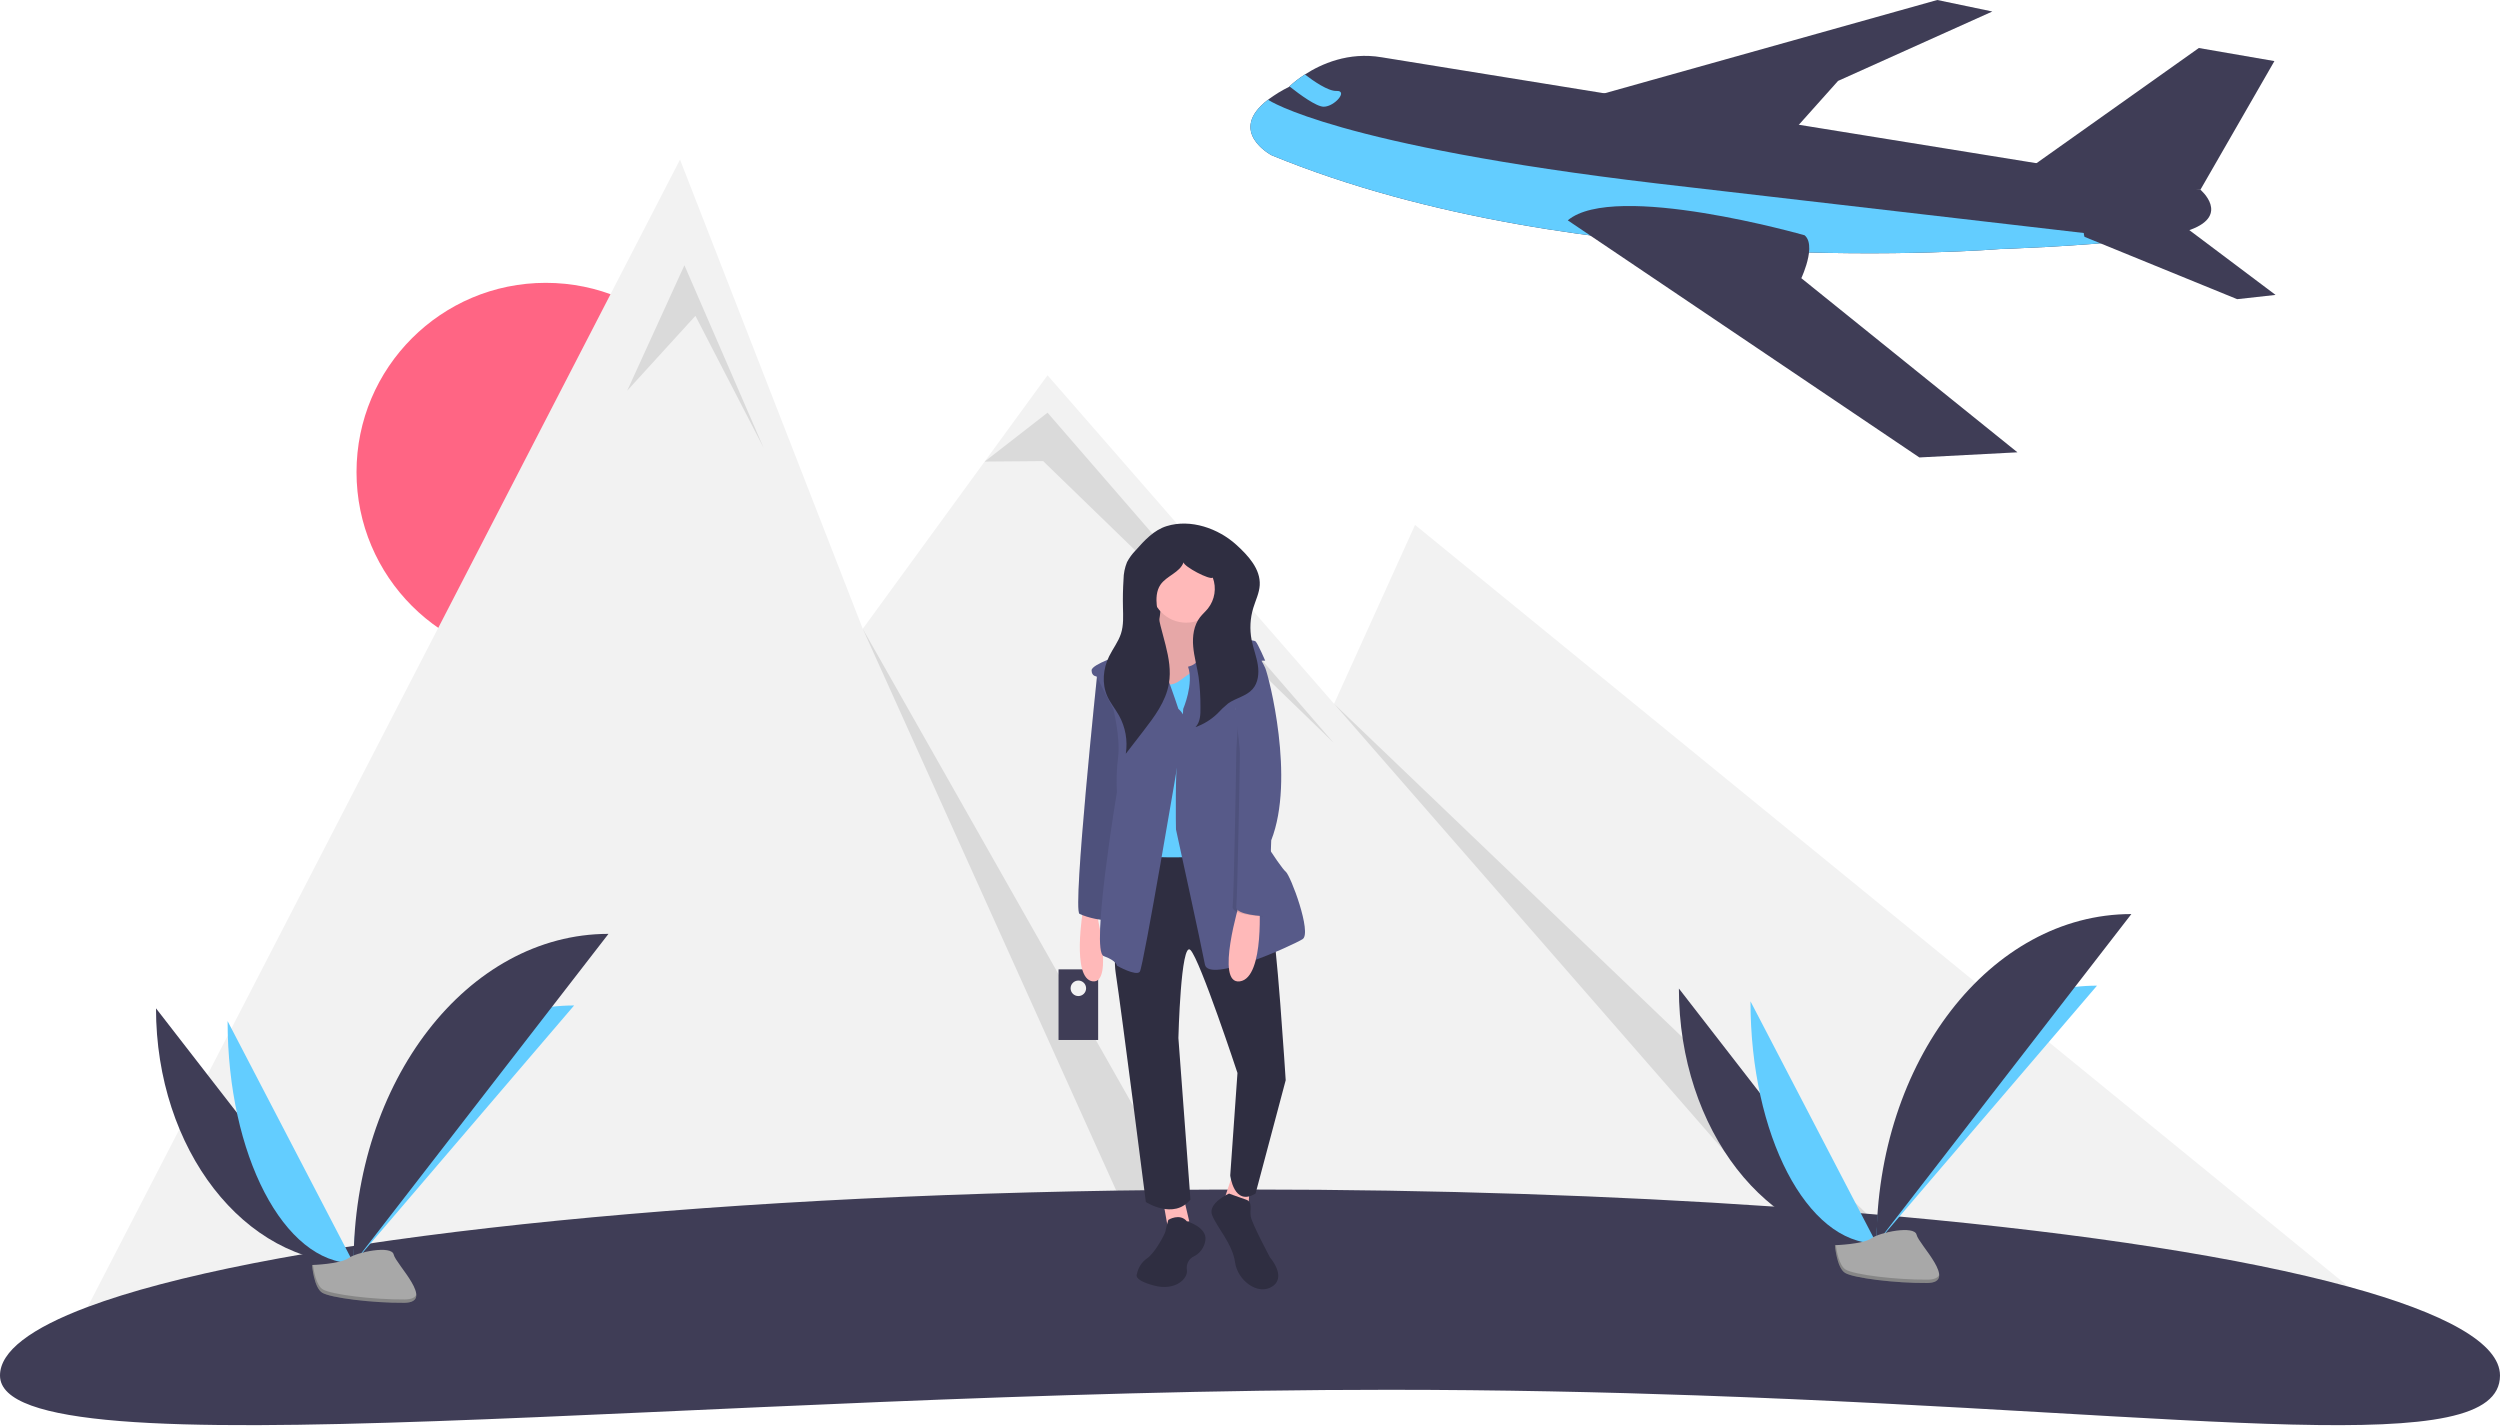
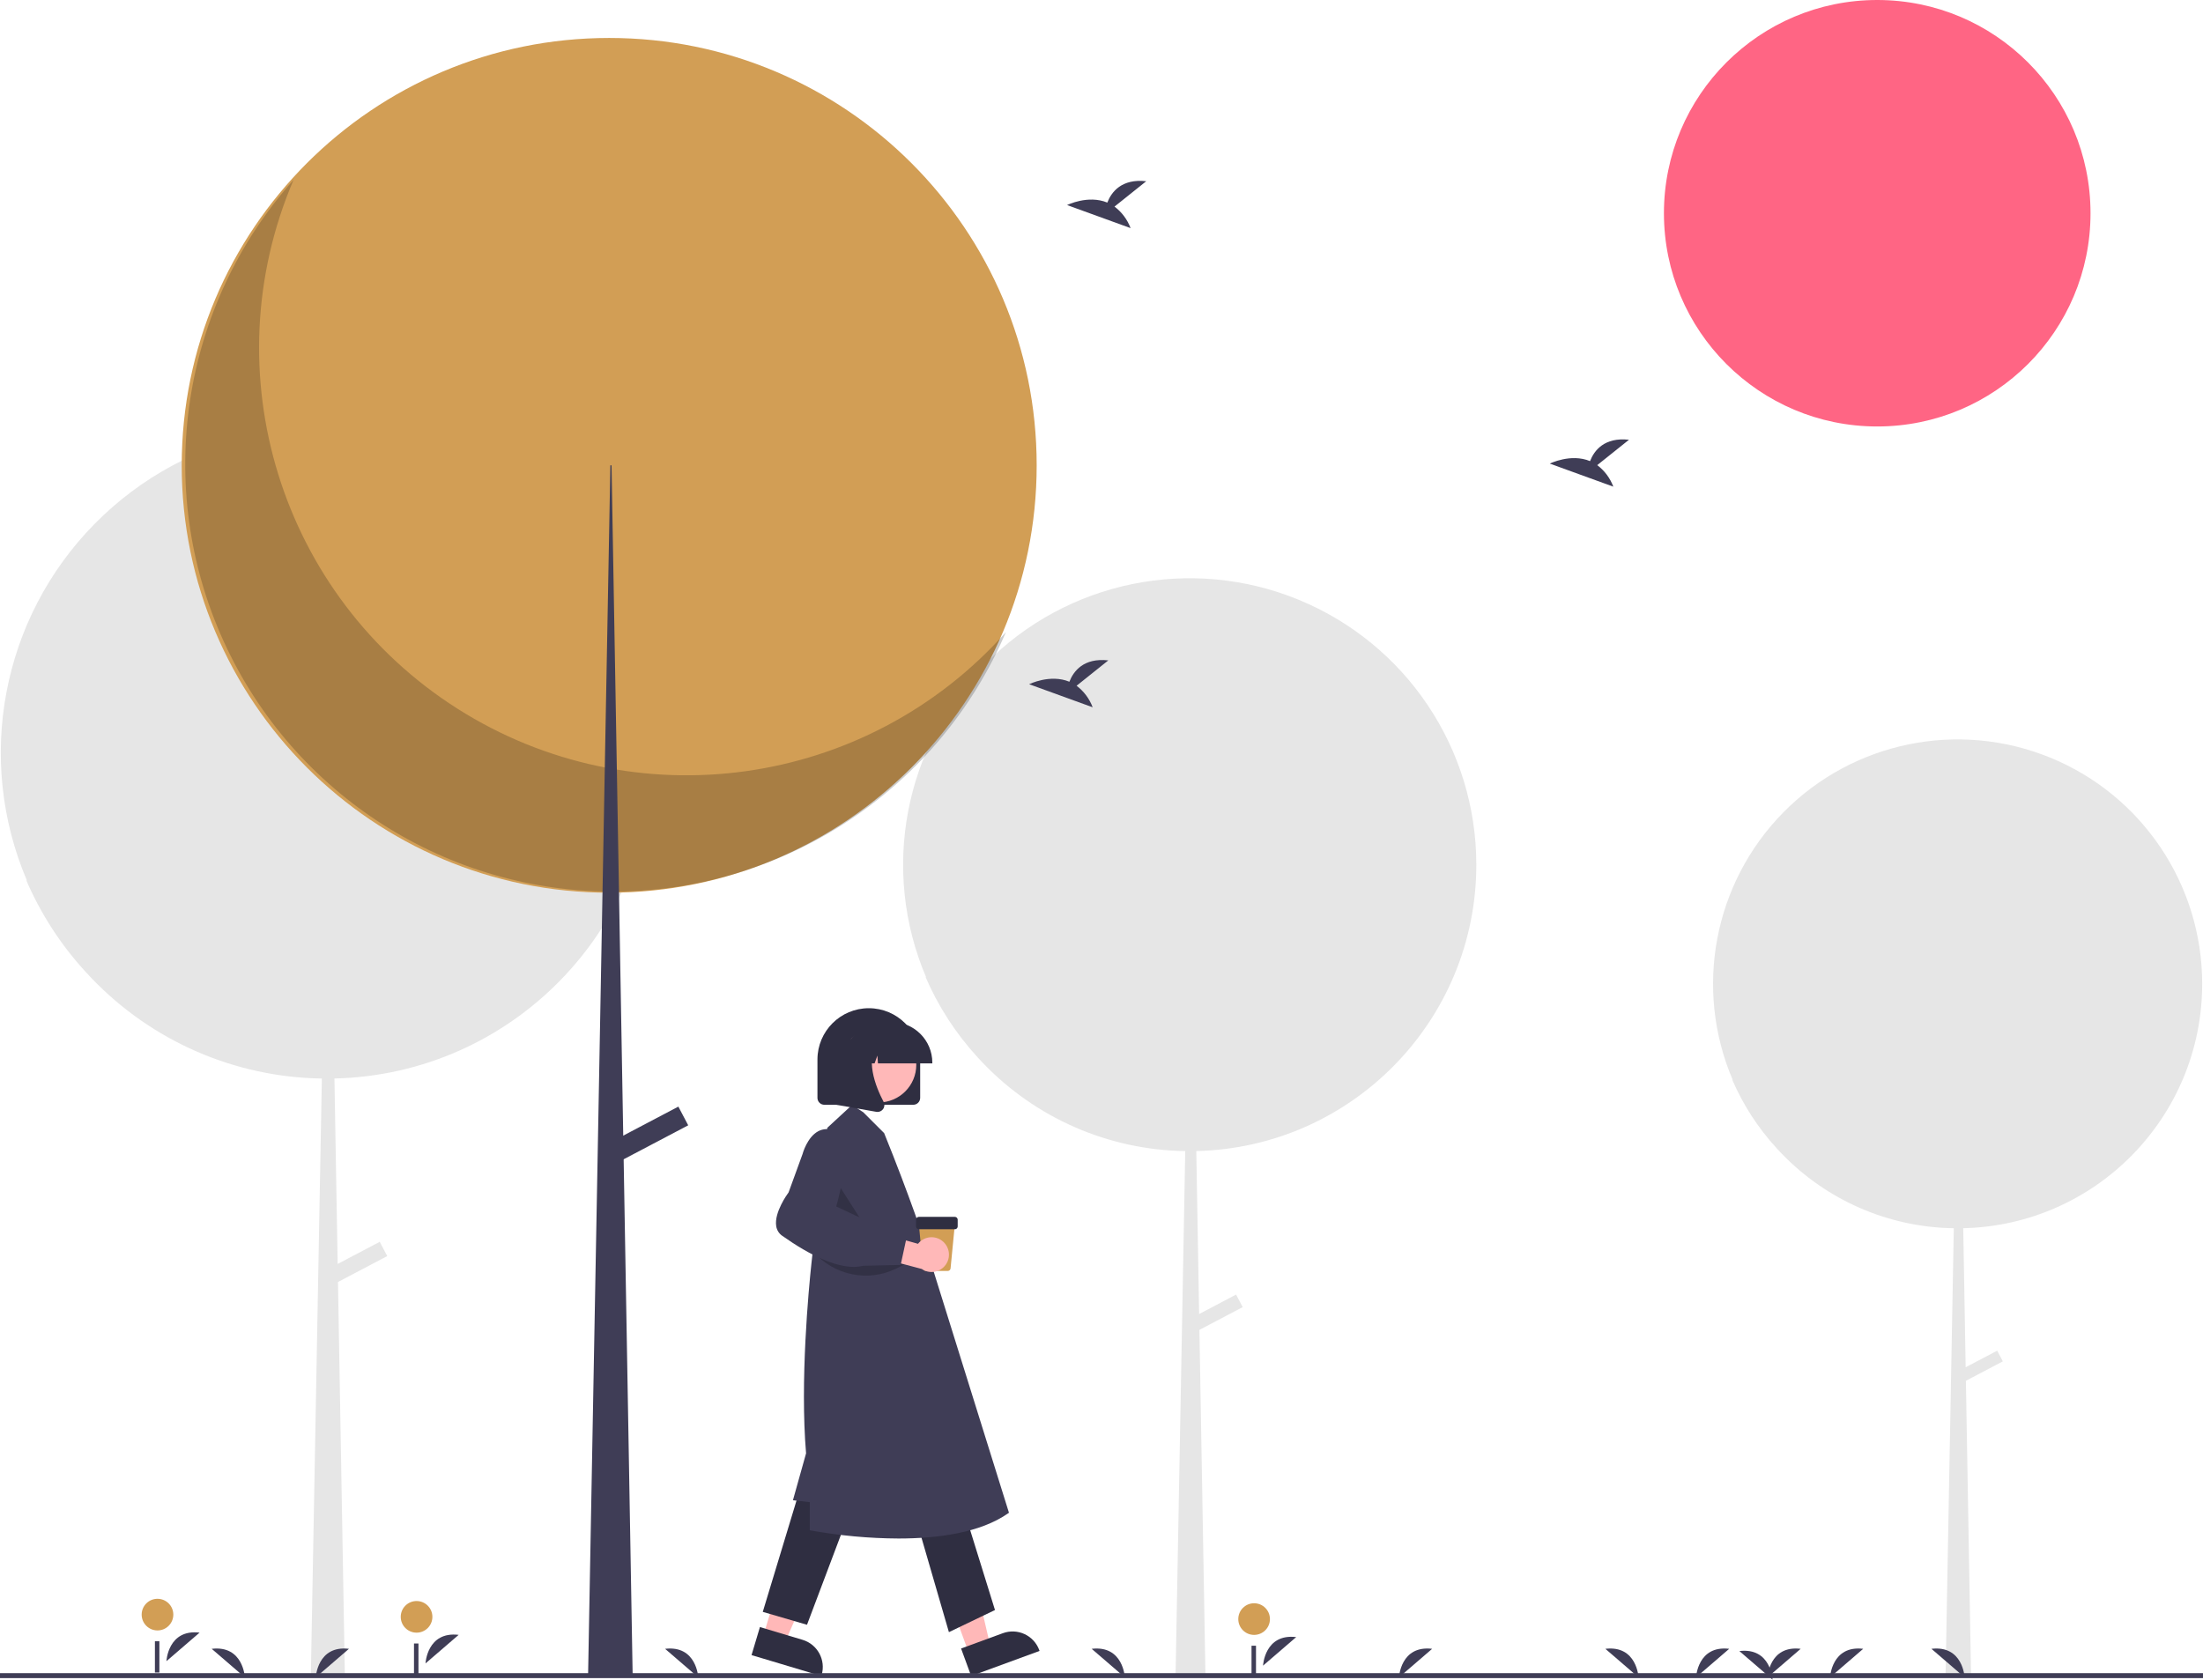
- <svg xmlns="http://www.w3.org/2000/svg" id="b15325d2-ef49-41bb-b39b-b88ff27f55f0" data-name="Layer 1" width="1136" height="647.595" viewBox="0 0 1136 647.595">
-   <circle cx="248" cy="214.523" r="86" fill="#ff6584" />
-   <path d="M1132.4,737.995a174.165,174.165,0,0,1-15.93,12.73,201.787,201.787,0,0,1-42.43,22.81c-62.35-1.5-154.01-9.15-269.71-13.23q-12.945-4.425-26.48-9.58-17.91-6.825-36.85-15c-52.44-22.66-106.28-37.39-159.61-46.19q-17.19-2.835-34.29-4.86C306.28,655.875,84.2,740.495,58.48,750.725H56l15.82-30.64L341,198.725l62.95,161.62,20.09,51.59,55.37-75.98,28.59-39.23,130.2,149.27,36.8-81.27,254.78,207.92,14.21,11.59,14.38,11.74,4.58,3.74,136.21,111.16Z" transform="translate(-32 -126.2024)" fill="#f2f2f2" />
-   <polygon points="285 177.523 311 120.523 347 203.523 316 143.523 285 177.523" opacity="0.1" />
-   <path d="M581.39,689.535q-17.19-2.835-34.29-4.86L424.04,411.935Z" transform="translate(-32 -126.2024)" opacity="0.1" />
-   <polygon points="447.411 209.752 476 187.523 606 337.523 474 209.523 447.411 209.752" opacity="0.1" />
-   <polygon points="606.197 319.789 866 568.523 830.464 576.904 606.197 319.789" opacity="0.1" />
-   <path d="M1168,751.225c0,19.37-32.96,23.78-93.96,22.31-62.35-1.5-154.01-9.15-269.71-13.23-43.76-1.54-90.97-2.58-141.33-2.58-313.7,0-631,40.17-631-6.5,0-11,14.12-21.5,39.82-31.14,76.2-28.58,254.18-49.51,467.4-52.88q14.55-.24,29.31-.35,15.63-.135,31.47-.13c84.77,0,165.21,2.76,237.46,7.71.23.02.45.04.68.05q8.7.6,17.23,1.24,9.315.705,18.43,1.45c1.25.1,2.5.2,3.74.31.9.07,1.8.15,2.69.23,1.64.13,3.28.27,4.9.42a.914.914,0,0,1,.17.01q4.47.39,8.88.78c.31.03.62.06.93.08,85.45,7.75,156.07,18.76,204.05,31.87C1143.06,722.865,1168,736.605,1168,751.225Z" transform="translate(-32 -126.2024)" fill="#3f3d56" />
-   <path d="M102.887,584.384c0,64.016,40.16,115.817,89.791,115.817" transform="translate(-32 -126.2024)" fill="#3f3d56" />
-   <path d="M192.678,700.202c0-64.735,44.817-117.118,100.201-117.118" transform="translate(-32 -126.2024)" fill="#63cdff" />
-   <path d="M135.42,590.188c0,60.809,25.61,110.014,57.258,110.014" transform="translate(-32 -126.2024)" fill="#63cdff" />
-   <path d="M192.678,700.202c0-82.717,51.801-149.651,115.817-149.651" transform="translate(-32 -126.2024)" fill="#3f3d56" />
-   <path d="M173.788,701.018s12.734-.392,16.571-3.125,19.588-5.996,20.54-1.613,19.137,21.798,4.76,21.914-33.404-2.239-37.235-4.573S173.788,701.018,173.788,701.018Z" transform="translate(-32 -126.2024)" fill="#a8a8a8" />
-   <path d="M215.916,716.668c-14.376.116-33.404-2.239-37.235-4.572-2.917-1.777-4.079-8.153-4.468-11.094-.269.012-.425.017-.425.017s.807,10.27,4.637,12.603,22.858,4.689,37.235,4.573c4.15-.033,5.583-1.51,5.505-3.697C220.587,715.818,219.005,716.643,215.916,716.668Z" transform="translate(-32 -126.2024)" opacity="0.2" />
-   <path d="M794.887,575.384c0,64.016,40.16,115.817,89.791,115.817Z" transform="translate(-32 -126.2024)" fill="#3f3d56" />
-   <path d="M884.678,691.202c0-64.735,44.817-117.118,100.201-117.118Z" transform="translate(-32 -126.2024)" fill="#63cdff" />
-   <path d="M827.42,581.188c0,60.809,25.61,110.014,57.258,110.014Z" transform="translate(-32 -126.2024)" fill="#63cdff" />
-   <path d="M884.678,691.202c0-82.717,51.801-149.651,115.817-149.651Z" transform="translate(-32 -126.2024)" fill="#3f3d56" />
-   <path d="M865.788,692.018s12.734-.392,16.571-3.125,19.588-5.996,20.54-1.613,19.137,21.798,4.76,21.914-33.404-2.239-37.235-4.573S865.788,692.018,865.788,692.018Z" transform="translate(-32 -126.2024)" fill="#a8a8a8" />
-   <path d="M907.916,707.668c-14.376.116-33.404-2.239-37.235-4.572-2.917-1.777-4.079-8.153-4.468-11.094-.269.012-.425.017-.425.017s.807,10.27,4.637,12.603,22.858,4.689,37.235,4.573c4.15-.033,5.583-1.51,5.505-3.697C912.587,706.818,911.005,707.643,907.916,707.668Z" transform="translate(-32 -126.2024)" opacity="0.2" />
-   <rect x="481" y="440.479" width="18" height="32.087" fill="#3f3d56" />
-   <circle cx="490" cy="449.088" r="3.522" fill="#f2f2f2" />
-   <path d="M524.182,539.261s-5.478,31.775,4.383,32.871,1.096-33.966,1.096-33.966Z" transform="translate(-32 -126.2024)" fill="#ffb9b9" />
-   <path d="M530.756,430.788s-11.505,109.021-8.218,110.665,12.053,3.835,13.696,2.191,8.218-69.028,8.218-69.028l-4.931-35.062Z" transform="translate(-32 -126.2024)" fill="#575a89" />
-   <path d="M530.756,430.788s-11.505,109.021-8.218,110.665,12.053,3.835,13.696,2.191,8.218-69.028,8.218-69.028l-4.931-35.062Z" transform="translate(-32 -126.2024)" opacity="0.1" />
-   <rect x="519.848" y="255.554" width="34.514" height="37.253" fill="#2f2e41" />
-   <path d="M559.792,398.465s-1.096,24.105-8.766,25.749,7.122,29.584,7.122,29.584l23.009-2.191,5.478-32.871s-12.6-2.191-8.218-19.175Z" transform="translate(-32 -126.2024)" fill="#ffb9b9" />
-   <path d="M559.792,398.465s-1.096,24.105-8.766,25.749,7.122,29.584,7.122,29.584l23.009-2.191,5.478-32.871s-12.6-2.191-8.218-19.175Z" transform="translate(-32 -126.2024)" opacity="0.1" />
-   <polygon points="528.888 547.829 530.531 557.142 540.393 554.951 538.201 545.637 528.888 547.829" fill="#ffb9b9" />
-   <polygon points="560.115 533.585 556.828 543.446 567.237 548.924 567.785 540.707 560.115 533.585" fill="#ffb9b9" />
-   <path d="M549.383,511.869s-13.148,38.349-10.409,56.428,13.696,104.09,13.696,104.09,12.6,8.218,20.27-1.096L567.462,597.881s1.096-44.375,5.478-39.993,21.366,55.88,21.366,55.88l-3.287,46.567s1.644,14.244,11.505,8.218l13.696-51.497s-4.383-69.028-6.574-71.768-16.435-34.514-16.435-34.514Z" transform="translate(-32 -126.2024)" fill="#2f2e41" />
-   <circle cx="539.023" cy="267.058" r="15.887" fill="#ffb9b9" />
-   <path d="M554.862,432.432s6.026,8.765,13.696,2.739,12.053-6.574,12.053-6.574l9.313,5.478-2.191,21.366,3.287,59.167s-39.993,3.287-42.184-1.096,2.739-23.009,2.739-23.009l-7.122-39.993V432.432Z" transform="translate(-32 -126.2024)" fill="#63cdff" />
-   <path d="M567.462,448.319s-9.861-30.131-13.148-30.679-12.6,6.026-12.6,6.026-13.696,4.383-13.696,7.122,2.191,2.739,2.191,2.739l7.67,14.792s3.287,13.148,2.191,21.914a88.139,88.139,0,0,0-.548,15.887s-12.053,72.315-6.026,74.507,6.026,4.383,6.026,4.383,8.766,4.931,10.409,2.739,17.531-96.421,17.531-96.421S575.68,455.441,567.462,448.319Z" transform="translate(-32 -126.2024)" fill="#575a89" />
-   <path d="M569.653,448.319s4.931-11.505,2.191-19.175c0,0,2.739-.548,3.835-2.191s0-9.861,2.739-10.409,23.009,0,24.105,1.096,4.383,8.766,4.383,8.766h-1.644l-12.053,19.722s6.026,37.253,4.931,43.28,15.887,31.227,18.079,32.871,12.053,27.94,7.67,30.679-42.732,20.27-44.375,11.505-13.148-61.359-13.148-61.359-.548-29.036,1.096-36.158S569.653,448.319,569.653,448.319Z" transform="translate(-32 -126.2024)" fill="#575a89" />
-   <path d="M595.402,535.974s-11.505,37.801,0,36.158,8.765-37.253,8.765-37.253Z" transform="translate(-32 -126.2024)" fill="#ffb9b9" />
-   <path d="M571.321,681.172s9.083,2.595,8.434,8.434a9.716,9.716,0,0,1-5.839,7.785,5.864,5.864,0,0,0-2.595,5.839c.649,3.893-5.19,9.732-14.922,7.137s-7.785-5.19-7.785-5.19a11.268,11.268,0,0,1,4.541-7.137c3.893-2.595,8.434-11.678,8.434-12.327s1.298-5.19,1.298-5.19S568.077,677.28,571.321,681.172Z" transform="translate(-32 -126.2024)" fill="#2f2e41" />
-   <path d="M590.471,668.553s-9.861,4.383-7.67,9.861,9.313,13.148,10.409,21.366,10.409,15.34,16.983,10.957-1.096-13.148-1.096-13.148-8.218-15.34-8.765-18.627,1.096-6.574-2.191-7.67S590.471,668.553,590.471,668.553Z" transform="translate(-32 -126.2024)" fill="#2f2e41" />
-   <path d="M604.989,432.158s-1.37-6.3.274-2.465,13.696,50.402,2.739,78.342c0,0-1.096,34.514-2.191,34.514s-14.244-.548-13.696-4.383,1.644-65.741,1.644-69.576,1.917-28.762,1.917-28.762Z" transform="translate(-32 -126.2024)" opacity="0.1" />
-   <path d="M602.524,422.571a33.121,33.121,0,0,1,4.383,7.122c1.644,3.835,13.696,50.402,2.739,78.342,0,0-1.096,34.514-2.191,34.514s-14.244-.548-13.696-4.383,1.644-65.741,1.644-69.576-3.287-29.584-3.287-29.584Z" transform="translate(-32 -126.2024)" fill="#575a89" />
-   <path d="M562.067,365.29c-5.748,1.797-10.04,6.493-14.04,10.996a23.298,23.298,0,0,0-3.918,5.365,21.605,21.605,0,0,0-1.582,7.886q-.4,6.287-.256,12.594c.092,4.027.339,8.156-.899,11.989-1.197,3.706-3.688,6.839-5.4,10.338-2.73,5.581-3.36,12.353-.84,18.032,1.387,3.126,3.632,5.786,5.309,8.766a27.151,27.151,0,0,1,3.12,17.462l7.889-10.22c5.053-6.546,10.265-13.443,11.687-21.588,2.062-11.815-4.241-23.388-5.484-35.317-.347-3.326-.23-6.919,1.653-9.683,2.779-4.08,8.824-5.522,10.495-10.167.242,1.945,11.895,8.141,13.298,6.936a14.51,14.51,0,0,1-2.201,14.015c-1.128,1.4-2.514,2.579-3.614,4.001-2.849,3.684-3.497,8.651-3.095,13.291s1.738,9.146,2.444,13.749a102.113,102.113,0,0,1,.853,13.824c.052,3.2-.035,6.77-2.279,9.052a27.395,27.395,0,0,0,9.861-6.044,49.113,49.113,0,0,1,4.918-4.662c3.529-2.546,8.31-3.301,11.189-6.564,2.57-2.913,2.98-7.187,2.376-11.025s-2.076-7.49-2.816-11.304a30.364,30.364,0,0,1,.762-14.584c1.048-3.433,2.72-6.743,2.925-10.326.417-7.31-5.219-13.424-10.638-18.347C585.664,366.379,573.092,361.843,562.067,365.29Z" transform="translate(-32 -126.2024)" fill="#2f2e41" />
-   <path d="M1027.395,230.569c-4.857,1.793-13.383,3.26-23.253,4.444-26.839,3.221-63.62,4.364-63.62,4.364s-189.025,15.679-330.706-42.631c0,0-20.608-10.806-1.465-25.344a61.778,61.778,0,0,1,9.348-5.708s.079-.081.236-.23a49.534,49.534,0,0,1,7.023-5.414c7.339-4.744,19.733-10.373,34.816-7.823l372.091,60.186S1045.456,223.897,1027.395,230.569Z" transform="translate(-32 -126.2024)" fill="#f2f2f2" />
-   <path d="M953.25,203.295l77.9-55.271,34.334,5.938-33.62,58.452S954.145,213.032,953.25,203.295Z" transform="translate(-32 -126.2024)" fill="#f2f2f2" />
-   <polygon points="725.129 43.517 880.294 0 905.307 5.226 835.216 36.756 813.306 61.264 725.129 43.517" fill="#f2f2f2" />
-   <path d="M1004.141,235.013c-26.839,3.221-63.62,4.364-63.62,4.364s-189.025,15.679-330.706-42.631c0,0-20.608-10.806-1.465-25.344l.065.266s30.569,20.662,176.636,37.914Z" transform="translate(-32 -126.2024)" fill="#f2f2f2" />
-   <path d="M979.198,233.818l69.376,28.324L1066,260.207l-41.496-31.184S974.315,218.319,979.198,233.818Z" transform="translate(-32 -126.2024)" fill="#f2f2f2" />
-   <path d="M633.544,174.694c-3.312.058-10.895-5.496-15.61-9.229a49.534,49.534,0,0,1,7.023-5.414c3.8,2.917,10.565,7.64,14.325,7.471C644.711,167.279,638.527,174.608,633.544,174.694Z" transform="translate(-32 -126.2024)" fill="#f2f2f2" />
-   <path d="M948.702,331.734l-44.539,2.328L778.943,249.622l-23.247-15.676-11.298-7.618c21.186-17.907,107.616,6.783,107.616,6.783,1.655,1.397,2.18,3.717,2.105,6.279-.142,4.802-2.397,10.454-3.267,12.465-.209.485-.337.758-.337.758Z" transform="translate(-32 -126.2024)" fill="#f2f2f2" />
-   <path d="M1027.395,230.569c-4.857,1.793-13.383,3.26-23.253,4.444-26.839,3.221-63.62,4.364-63.62,4.364s-189.025,15.679-330.706-42.631c0,0-20.608-10.806-1.465-25.344a61.778,61.778,0,0,1,9.348-5.708s.079-.081.236-.23a49.534,49.534,0,0,1,7.023-5.414c7.339-4.744,19.733-10.373,34.816-7.823l372.091,60.186S1045.456,223.897,1027.395,230.569Z" transform="translate(-32 -126.2024)" fill="#3f3d56" />
-   <path d="M953.25,203.295l77.9-55.271,34.334,5.938-33.62,58.452S954.145,213.032,953.25,203.295Z" transform="translate(-32 -126.2024)" fill="#3f3d56" />
-   <polygon points="725.129 43.517 880.294 0 905.307 5.226 835.216 36.756 813.306 61.264 725.129 43.517" fill="#3f3d56" />
-   <path d="M1004.141,235.013c-26.839,3.221-63.62,4.364-63.62,4.364s-189.025,15.679-330.706-42.631c0,0-20.608-10.806-1.465-25.344l.065.266s30.569,20.662,176.636,37.914Z" transform="translate(-32 -126.2024)" fill="#63cdff" />
-   <path d="M979.198,233.818l69.376,28.324L1066,260.207l-41.496-31.184S974.315,218.319,979.198,233.818Z" transform="translate(-32 -126.2024)" fill="#3f3d56" />
-   <path d="M633.544,174.694c-3.312.058-10.895-5.496-15.61-9.229a49.534,49.534,0,0,1,7.023-5.414c3.8,2.917,10.565,7.64,14.325,7.471C644.711,167.279,638.527,174.608,633.544,174.694Z" transform="translate(-32 -126.2024)" fill="#63cdff" />
-   <path d="M948.702,331.734l-44.539,2.328L778.943,249.622l-23.247-15.676-11.298-7.618c21.186-17.907,107.616,6.783,107.616,6.783,1.655,1.397,2.18,3.717,2.105,6.279-.142,4.802-2.397,10.454-3.267,12.465-.209.485-.337.758-.337.758Z" transform="translate(-32 -126.2024)" fill="#3f3d56" />
+ <svg xmlns="http://www.w3.org/2000/svg" id="afcd27bc-9e58-484b-acf0-96ac0ca03cce" data-name="Layer 1" width="888" height="677.207" viewBox="0 0 888 677.207">
+   <polygon points="307.693 659.535 316.417 662.148 330.648 629.74 317.772 625.884 307.693 659.535" fill="#ffb8b8" />
+   <path d="M462.32,767.416l17.182,5.146.001 0a11.431,11.431,0,0,1,7.669,14.229l-.107.356-28.131-8.426Z" transform="translate(-156 -111.3965)" fill="#2f2e41" />
+   <polygon points="390.602 666.663 399.153 663.528 391.13 629.055 378.51 633.682 390.602 666.663" fill="#ffb8b8" />
+   <path d="M543.398,776.067l16.839-6.174.001-0a11.431,11.431,0,0,1,14.666,6.797l.128.349L547.46,787.148Z" transform="translate(-156 -111.3965)" fill="#2f2e41" />
+   <polygon points="322.321 600.868 307.464 649.897 325.292 655.097 342.378 609.782 322.321 600.868" fill="#2f2e41" />
+   <polygon points="369.121 612.011 382.493 658.068 401.064 649.154 387.693 606.068 369.121 612.011" fill="#2f2e41" />
+   <path d="M518.162,731.714a203.98,203.98,0,0,1-35.458-3.27l-.298-.06v-11.33l-6.79-.754,5.3-18.928c-2.47-29.16,1.04-66.089,2.176-76.719.26-2.493.431-3.891.431-3.891l5.959-50.65,9.97-9.203,4.529,2.948,8.402,8.401c9.766,24.034,17.515,46.661,17.564,48.115l32.751,104.953-.221.156C551.106,729.51,533.77,731.714,518.162,731.714Z" transform="translate(-156 -111.3965)" fill="#3f3d56" />
+   <polygon points="337.708 477.181 335.418 491.475 350.921 497.87 337.708 477.181" opacity="0.2" />
+   <path d="M524.128,556.834H488.284a2.784,2.784,0,0,1-2.781-2.781v-15.45a20.703,20.703,0,0,1,41.406,0v15.45A2.784,2.784,0,0,1,524.128,556.834Z" transform="translate(-156 -111.3965)" fill="#2f2e41" />
+   <circle cx="354.164" cy="429.328" r="15.179" fill="#ffb8b8" />
+   <path d="M531.807,540.148H509.889l-.225-3.147-1.124,3.147h-3.375l-.445-6.237-2.227,6.237h-6.53v-.309a16.395,16.395,0,0,1,16.377-16.377H515.43a16.395,16.395,0,0,1,16.377,16.377Z" transform="translate(-156 -111.3965)" fill="#2f2e41" />
+   <path d="M509.71,559.718a2.841,2.841,0,0,1-.492-.043l-16.049-2.832V530.318h17.667l-.437.51c-6.086,7.097-1.501,18.606,1.774,24.834a2.74,2.74,0,0,1-.218,2.909A2.77,2.77,0,0,1,509.71,559.718Z" transform="translate(-156 -111.3965)" fill="#2f2e41" />
+   <path d="M538.029,623.83h-8.797a1.131,1.131,0,0,1-1.13-1.025l-1.761-18.049h14.579l-1.761,18.049A1.131,1.131,0,0,1,538.029,623.83Z" transform="translate(-156 -111.3965)" fill="#d29e55" />
+   <path d="M540.896,607.027H526.364a1.137,1.137,0,0,1-1.135-1.135v-2.725a1.137,1.137,0,0,1,1.135-1.135h14.532a1.137,1.137,0,0,1,1.135,1.135v2.725A1.137,1.137,0,0,1,540.896,607.027Z" transform="translate(-156 -111.3965)" fill="#2f2e41" />
+   <path d="M483.892,616.064l0,0a27.881,27.881,0,0,0,33.468,6.765l3.304-1.635Z" transform="translate(-156 -111.3965)" opacity="0.2" />
+   <path d="M536.711,612.569a6.966,6.966,0,0,0-10.676.322l-15.326-4.302-4.886,8.676,21.728,5.772a7.004,7.004,0,0,0,9.16-10.467Z" transform="translate(-156 -111.3965)" fill="#ffb8b8" />
+   <path d="M500.139,622.197c-7.286.001-17.145-4.271-28.849-12.546a5.731,5.731,0,0,1-2.413-3.928c-.863-5.469,4.471-12.863,4.995-13.572l5.608-15.401c.065-.25,1.872-6.914,6.409-9.284a7.438,7.438,0,0,1,6.214-.265c8.642,3.147,1.894,27.448.968,30.635l11.45,5.389,7.271,4.635,9.958,1.042-2.704,12.512-15.123.34A15.434,15.434,0,0,1,500.139,622.197Z" transform="translate(-156 -111.3965)" fill="#3f3d56" />
+   <path d="M1043.675,508.056A98.58,98.58,0,1,0,854.454,546.865c-.096-.107-.196-.211-.292-.319a98.666,98.666,0,0,0,17.954,27.783c.022.025.045.049.068.073.606.66,1.215,1.317,1.838,1.96a98.28,98.28,0,0,0,69.529,30.254l-3.331,180.929h10.291l-2.083-119.415,14.887-7.838-2.271-4.314-12.711,6.692-.978-56.064A98.578,98.578,0,0,0,1043.675,508.056Z" transform="translate(-156 -111.3965)" fill="#e6e6e6" />
+   <path d="M751.087,460.008a115.526,115.526,0,1,0-221.75,45.481c-.113-.126-.23-.248-.342-.374a115.628,115.628,0,0,0,21.041,32.559c.026.029.053.057.08.086.71.773,1.423,1.543,2.154,2.297a115.176,115.176,0,0,0,81.482,35.454l-3.904,212.033h12.06l-2.441-139.944,17.446-9.185-2.661-5.055-14.896,7.842-1.146-65.702A115.525,115.525,0,0,0,751.087,460.008Z" transform="translate(-156 -111.3965)" fill="#e6e6e6" />
+   <path d="M419.259,414.815A131.467,131.467,0,1,0,166.912,466.571c-.129-.143-.261-.282-.389-.426a131.582,131.582,0,0,0,23.944,37.051c.03.033.061.065.091.098.808.88,1.62,1.756,2.451,2.614a131.068,131.068,0,0,0,92.725,40.346L281.291,787.545h13.725L292.238,628.291,312.091,617.839l-3.029-5.753-16.952,8.925-1.304-74.767A131.465,131.465,0,0,0,419.259,414.815Z" transform="translate(-156 -111.3965)" fill="#e6e6e6" />
+   <circle cx="756.685" cy="85.976" r="85.976" fill="#ff6584" />
+   <circle cx="245.559" cy="187.616" r="172.312" fill="#d29e55" />
+   <path d="M274.329,183.922A172.325,172.325,0,0,0,561.452,366.292,172.327,172.327,0,1,1,274.329,183.922Z" transform="translate(-156 -111.3965)" opacity="0.2" style="isolation:isolate" />
+   <polygon points="246.032 187.616 246.506 187.616 255.027 676.148 237.038 676.148 246.032 187.616" fill="#3f3d56" />
+   <rect x="401.085" y="564.581" width="32.19" height="8.521" transform="translate(-372.9656 148.4482) rotate(-27.76587)" fill="#3f3d56" />
+   <path d="M665.115,782.975s.622-13.027,13.366-11.513" transform="translate(-156 -111.3965)" fill="#3f3d56" />
+   <circle cx="505.514" cy="652.803" r="6.379" fill="#d29e55" />
+   <rect x="504.476" y="663.545" width="1.801" height="12.604" fill="#3f3d56" />
+   <path d="M223.083,781.174s.622-13.027,13.366-11.513" transform="translate(-156 -111.3965)" fill="#3f3d56" />
+   <circle cx="63.482" cy="651.003" r="6.379" fill="#d29e55" />
+   <rect x="62.444" y="661.744" width="1.801" height="12.604" fill="#3f3d56" />
+   <path d="M327.514,782.075s.622-13.027,13.366-11.513" transform="translate(-156 -111.3965)" fill="#3f3d56" />
+   <circle cx="167.913" cy="651.903" r="6.379" fill="#d29e55" />
+   <rect x="166.875" y="662.644" width="1.801" height="12.604" fill="#3f3d56" />
+   <path d="M605.243,194.695l12.795-10.233c-9.94-1.097-14.024,4.324-15.695,8.615-7.765-3.224-16.219,1.001-16.219,1.001l25.6,9.294A19.372,19.372,0,0,0,605.243,194.695Z" transform="translate(-156 -111.3965)" fill="#3f3d56" />
+   <path d="M799.827,298.936l12.795-10.233c-9.94-1.097-14.024,4.324-15.695,8.615-7.765-3.224-16.219,1.001-16.219,1.001l25.6,9.294A19.372,19.372,0,0,0,799.827,298.936Z" transform="translate(-156 -111.3965)" fill="#3f3d56" />
+   <path d="M589.955,387.889l12.795-10.233c-9.94-1.097-14.024,4.324-15.695,8.615-7.765-3.224-16.219,1.001-16.219,1.001l25.6,9.294A19.372,19.372,0,0,0,589.955,387.889Z" transform="translate(-156 -111.3965)" fill="#3f3d56" />
+   <path d="M839.655,787.703s.622-13.027,13.366-11.513" transform="translate(-156 -111.3965)" fill="#3f3d56" />
+   <path d="M719.919,787.703s.622-13.027,13.366-11.513" transform="translate(-156 -111.3965)" fill="#3f3d56" />
+   <path d="M283.289,787.703s.622-13.027,13.366-11.513" transform="translate(-156 -111.3965)" fill="#3f3d56" />
+   <path d="M893.671,787.703s.622-13.027,13.366-11.513" transform="translate(-156 -111.3965)" fill="#3f3d56" />
+   <path d="M868.464,787.703s.622-13.027,13.366-11.513" transform="translate(-156 -111.3965)" fill="#3f3d56" />
+   <path d="M816.465,787.703s-.622-13.027-13.366-11.513" transform="translate(-156 -111.3965)" fill="#3f3d56" />
+   <path d="M609.403,787.703s-.622-13.027-13.366-11.513" transform="translate(-156 -111.3965)" fill="#3f3d56" />
+   <path d="M437.452,787.703s-.622-13.027-13.366-11.513" transform="translate(-156 -111.3965)" fill="#3f3d56" />
+   <path d="M254.697,787.703s-.622-13.027-13.366-11.513" transform="translate(-156 -111.3965)" fill="#3f3d56" />
+   <path d="M947.904,787.703s-.622-13.027-13.366-11.513" transform="translate(-156 -111.3965)" fill="#3f3d56" />
+   <path d="M870.481,788.604s-.622-13.027-13.366-11.513" transform="translate(-156 -111.3965)" fill="#3f3d56" />
+   <rect y="674.604" width="888" height="2" fill="#3f3d56" />
</svg>
